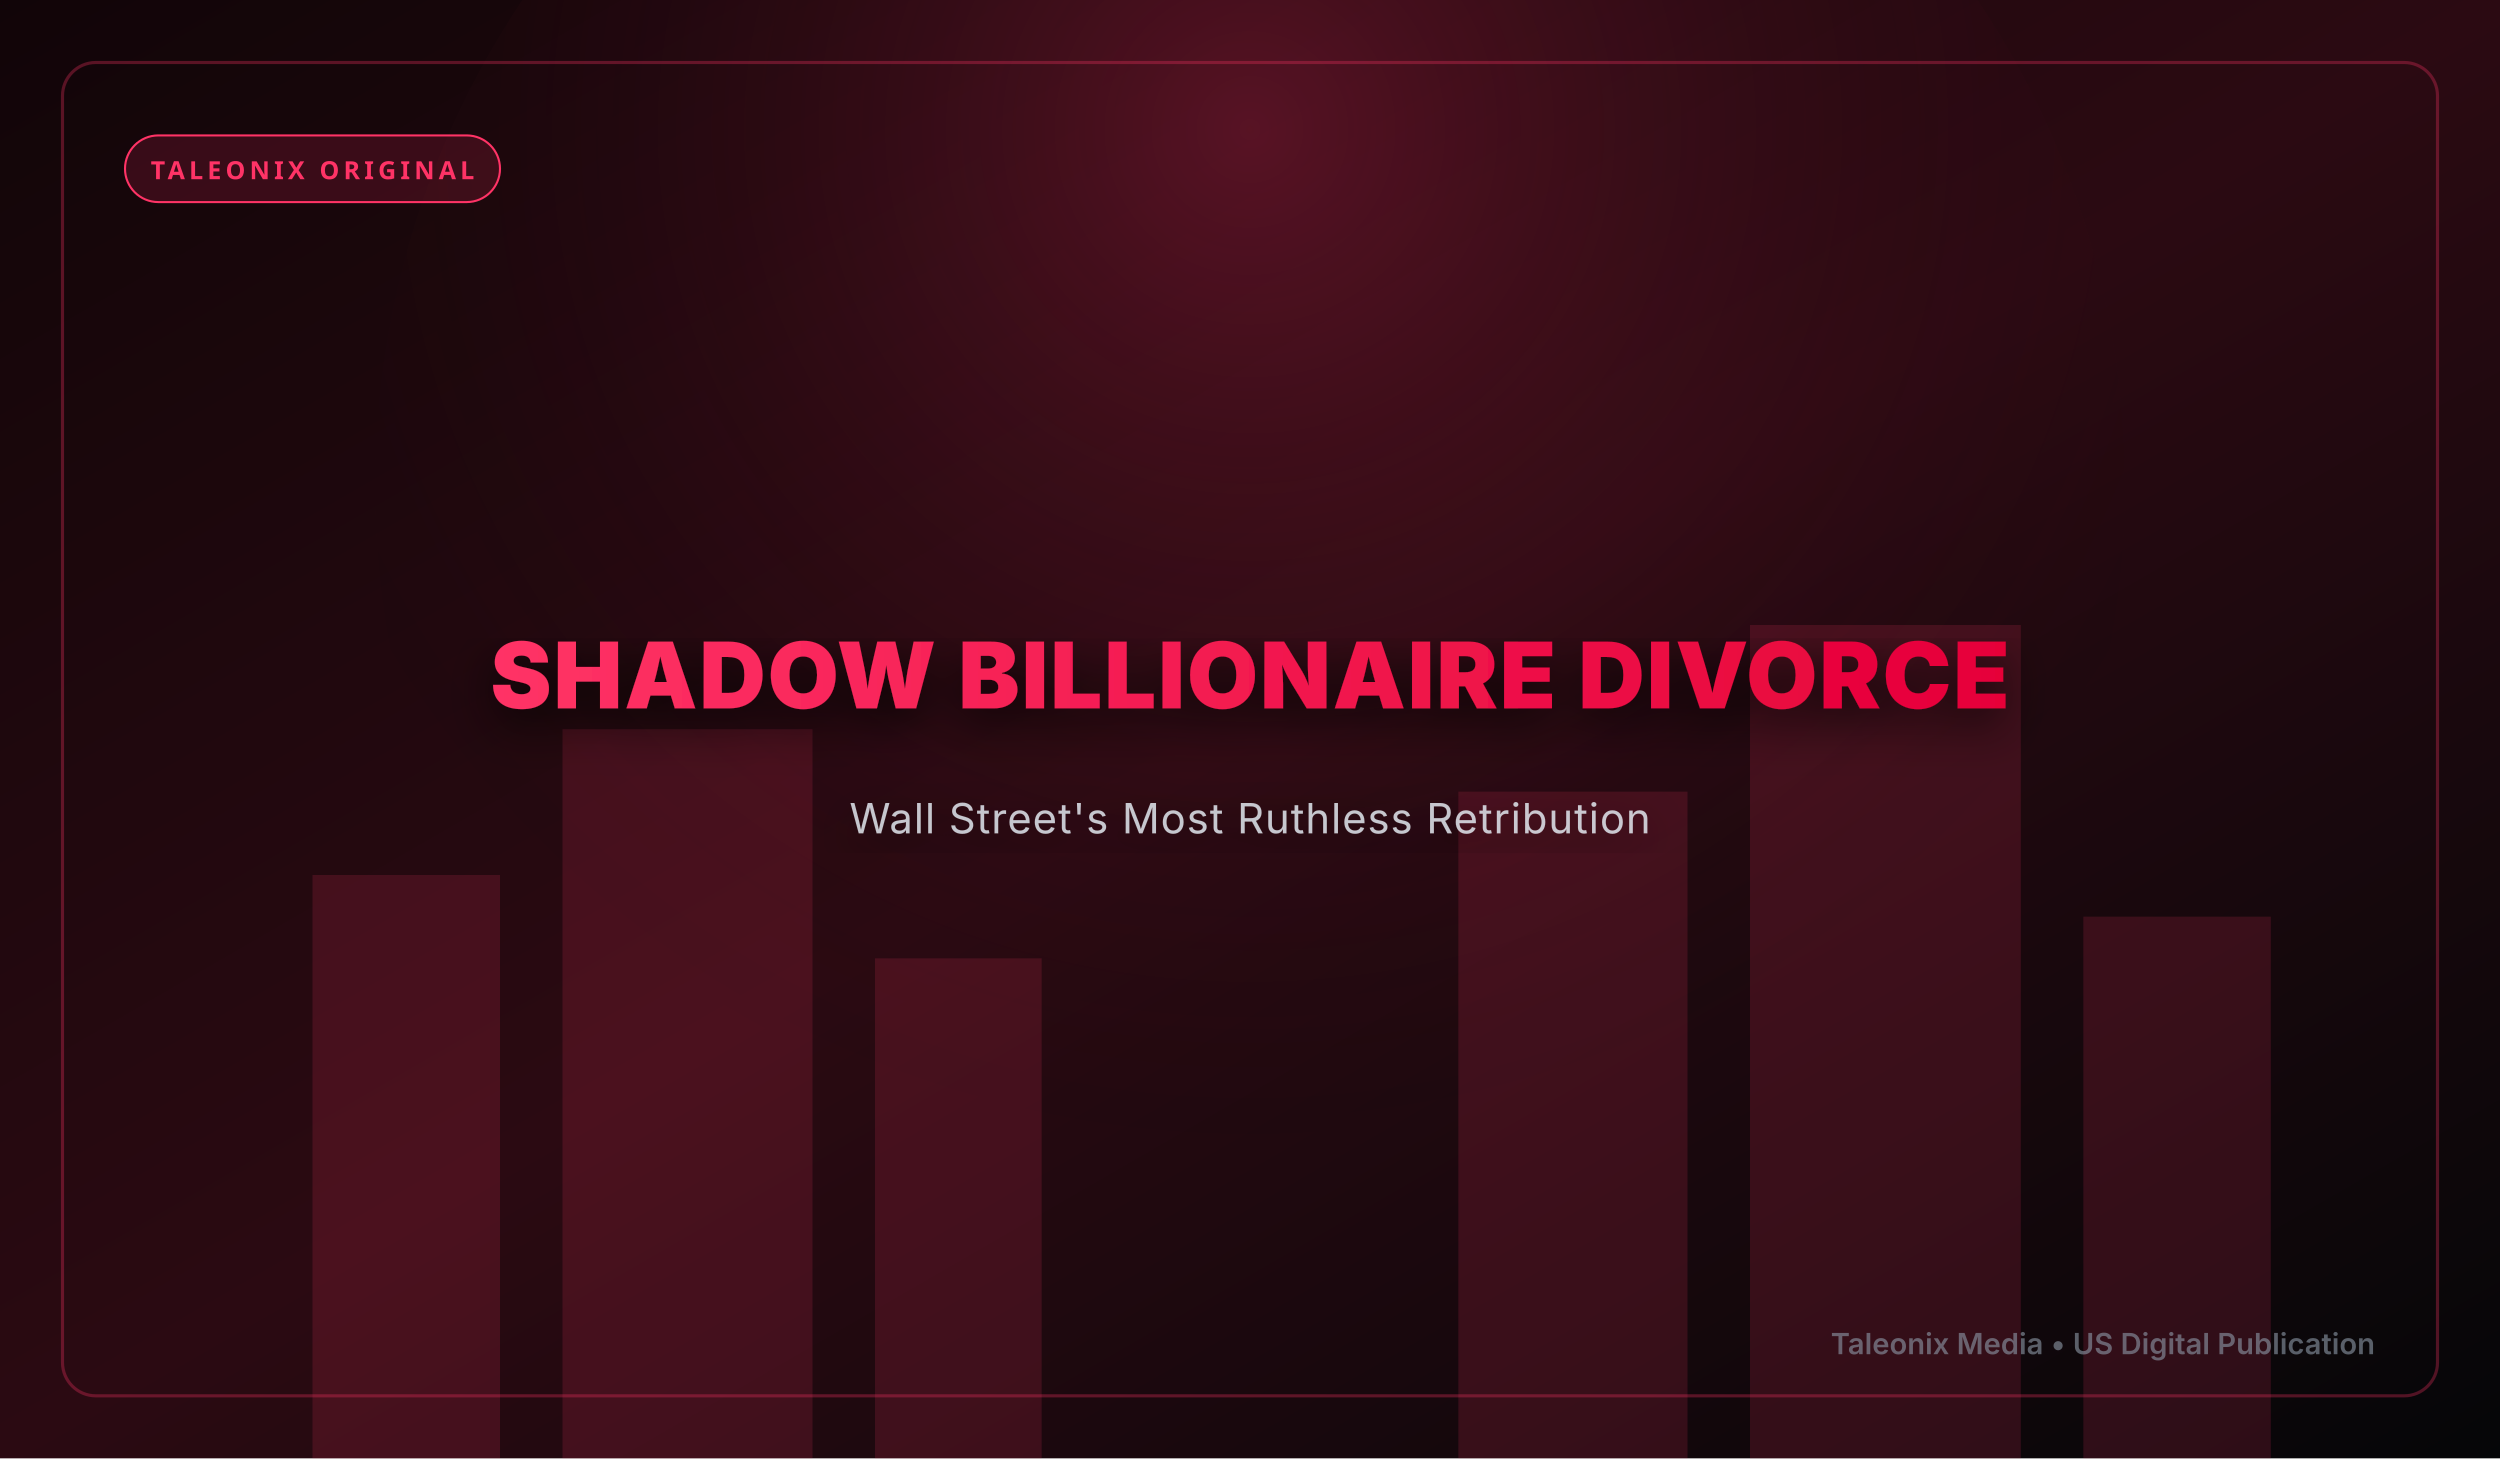
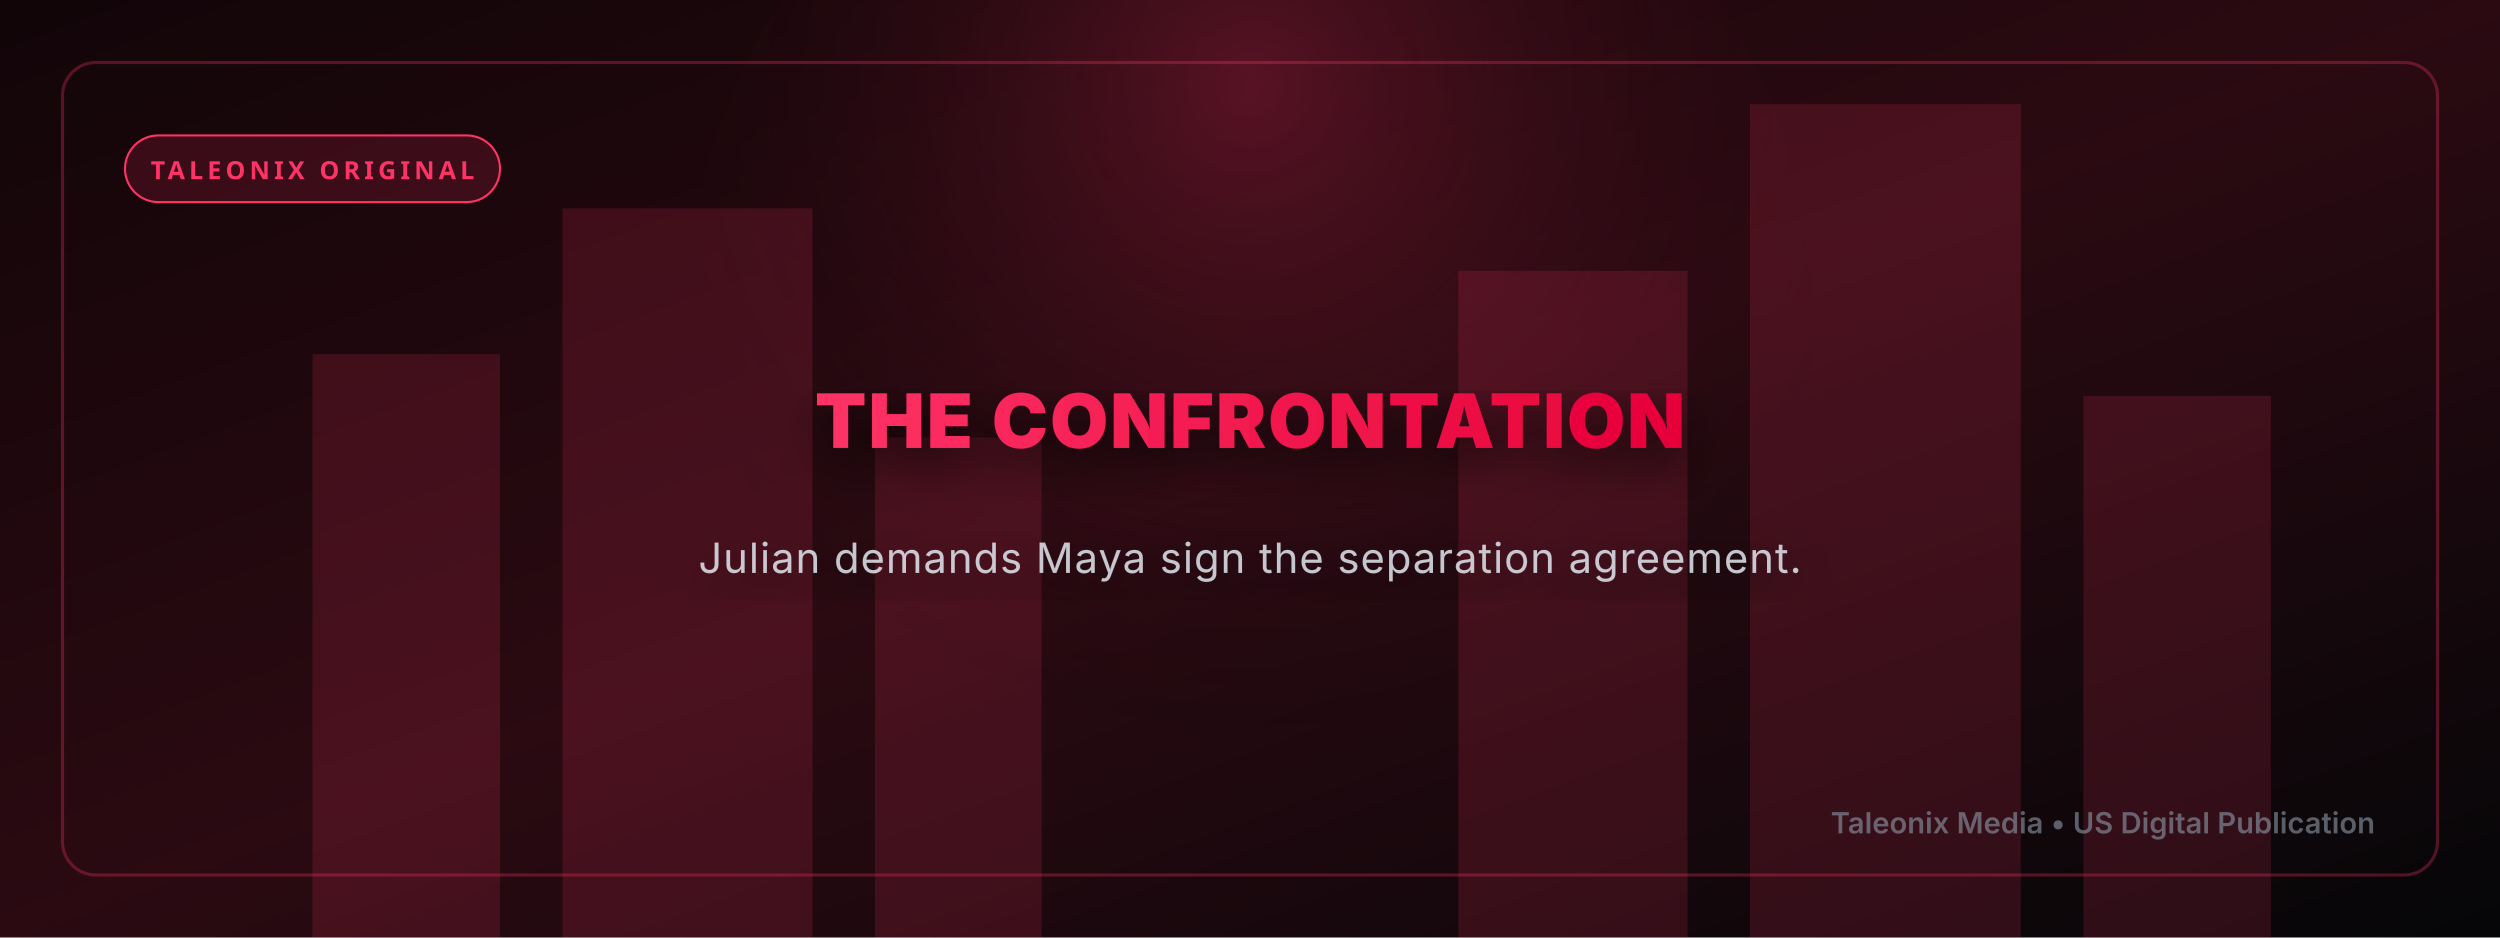
- <svg xmlns="http://www.w3.org/2000/svg" viewBox="0 0 1200 700" width="100%" height="100%">
+ <svg xmlns="http://www.w3.org/2000/svg" viewBox="0 0 1200 450" width="100%" height="100%">
  <defs>
    <linearGradient id="bgGrad" x1="0%" y1="0%" x2="100%" y2="100%">
      <stop offset="0%" stop-color="#110508" />
      <stop offset="50%" stop-color="#2B0A12" />
      <stop offset="100%" stop-color="#050608" />
    </linearGradient>
    <linearGradient id="textGrad" x1="0%" y1="0%" x2="100%" y2="0%">
      <stop offset="0%" stop-color="#FF3366" />
      <stop offset="100%" stop-color="#E60039" />
    </linearGradient>
    <radialGradient id="glowGrad" cx="50%" cy="30%" r="60%">
      <stop offset="0%" stop-color="rgba(255, 51, 102, 0.25)" />
      <stop offset="100%" stop-color="transparent" />
    </radialGradient>
    <filter id="shadow" x="-10%" y="-10%" width="120%" height="120%">
      <feDropShadow dx="0" dy="8" stdDeviation="12" flood-color="#000000" flood-opacity="0.8" />
    </filter>
  </defs>
-   <rect width="1200" height="700" fill="url(#bgGrad)" />
-   <circle cx="600" cy="233.333" r="420" fill="url(#glowGrad)" />
+   <rect width="1200" height="450" fill="url(#bgGrad)" />
+   <circle cx="600" cy="150" r="270" fill="url(#glowGrad)" />
  <g opacity="0.15">
-     <rect x="150" y="420" width="90" height="280" fill="#FF3366" />
-     <rect x="270" y="350" width="120" height="350" fill="#FF3366" />
-     <rect x="420" y="460" width="80" height="240" fill="#FF3366" />
-     <rect x="700" y="380" width="110" height="320" fill="#FF3366" />
-     <rect x="840" y="300" width="130" height="400" fill="#FF3366" />
-     <rect x="1000" y="440" width="90" height="260" fill="#FF3366" />
+     <rect x="150" y="170" width="90" height="280" fill="#FF3366" />
+     <rect x="270" y="100" width="120" height="350" fill="#FF3366" />
+     <rect x="420" y="210" width="80" height="240" fill="#FF3366" />
+     <rect x="700" y="130" width="110" height="320" fill="#FF3366" />
+     <rect x="840" y="50" width="130" height="400" fill="#FF3366" />
+     <rect x="1000" y="190" width="90" height="260" fill="#FF3366" />
  </g>
-   <rect x="30" y="30" width="1140" height="640" fill="none" stroke="#FF3366" stroke-width="1.5" stroke-opacity="0.3" rx="16" />
+   <rect x="30" y="30" width="1140" height="390" fill="none" stroke="#FF3366" stroke-width="1.5" stroke-opacity="0.3" rx="16" />
  <g transform="translate(60, 65)">
    <rect width="180" height="32" rx="16" fill="#FF3366" fill-opacity="0.15" stroke="#FF3366" stroke-width="1" />
    <text x="90" y="21" fill="#FF3366" font-family="'Outfit', sans-serif" font-size="12" font-weight="700" text-anchor="middle" letter-spacing="2">TALEONIX ORIGINAL</text>
  </g>
  <g filter="url(#shadow)" text-anchor="middle">
-     <text x="600" y="340" fill="url(#textGrad)" font-family="'Outfit', 'Inter', sans-serif" font-size="44" font-weight="900" letter-spacing="1">
-         SHADOW BILLIONAIRE DIVORCE
+     <text x="600" y="215" fill="url(#textGrad)" font-family="'Outfit', 'Inter', sans-serif" font-size="36" font-weight="900" letter-spacing="1">
+         THE CONFRONTATION
      </text>
-     <text x="600" y="400" fill="#E0E6ED" font-family="'Lora', 'Inter', sans-serif" font-size="20" font-weight="400" opacity="0.85" letter-spacing="0.5">
-         Wall Street's Most Ruthless Retribution
+     <text x="600" y="275" fill="#E0E6ED" font-family="'Lora', 'Inter', sans-serif" font-size="20" font-weight="400" opacity="0.85" letter-spacing="0.5">
+         Julian demands Maya sign the separation agreement.
      </text>
  </g>
-   <text x="1140" y="650" fill="#8E9AA8" font-family="'Inter', sans-serif" font-size="14" font-weight="600" text-anchor="end" opacity="0.6">
+   <text x="1140" y="400" fill="#8E9AA8" font-family="'Inter', sans-serif" font-size="14" font-weight="600" text-anchor="end" opacity="0.6">
      Taleonix Media • US Digital Publication
    </text>
</svg>
